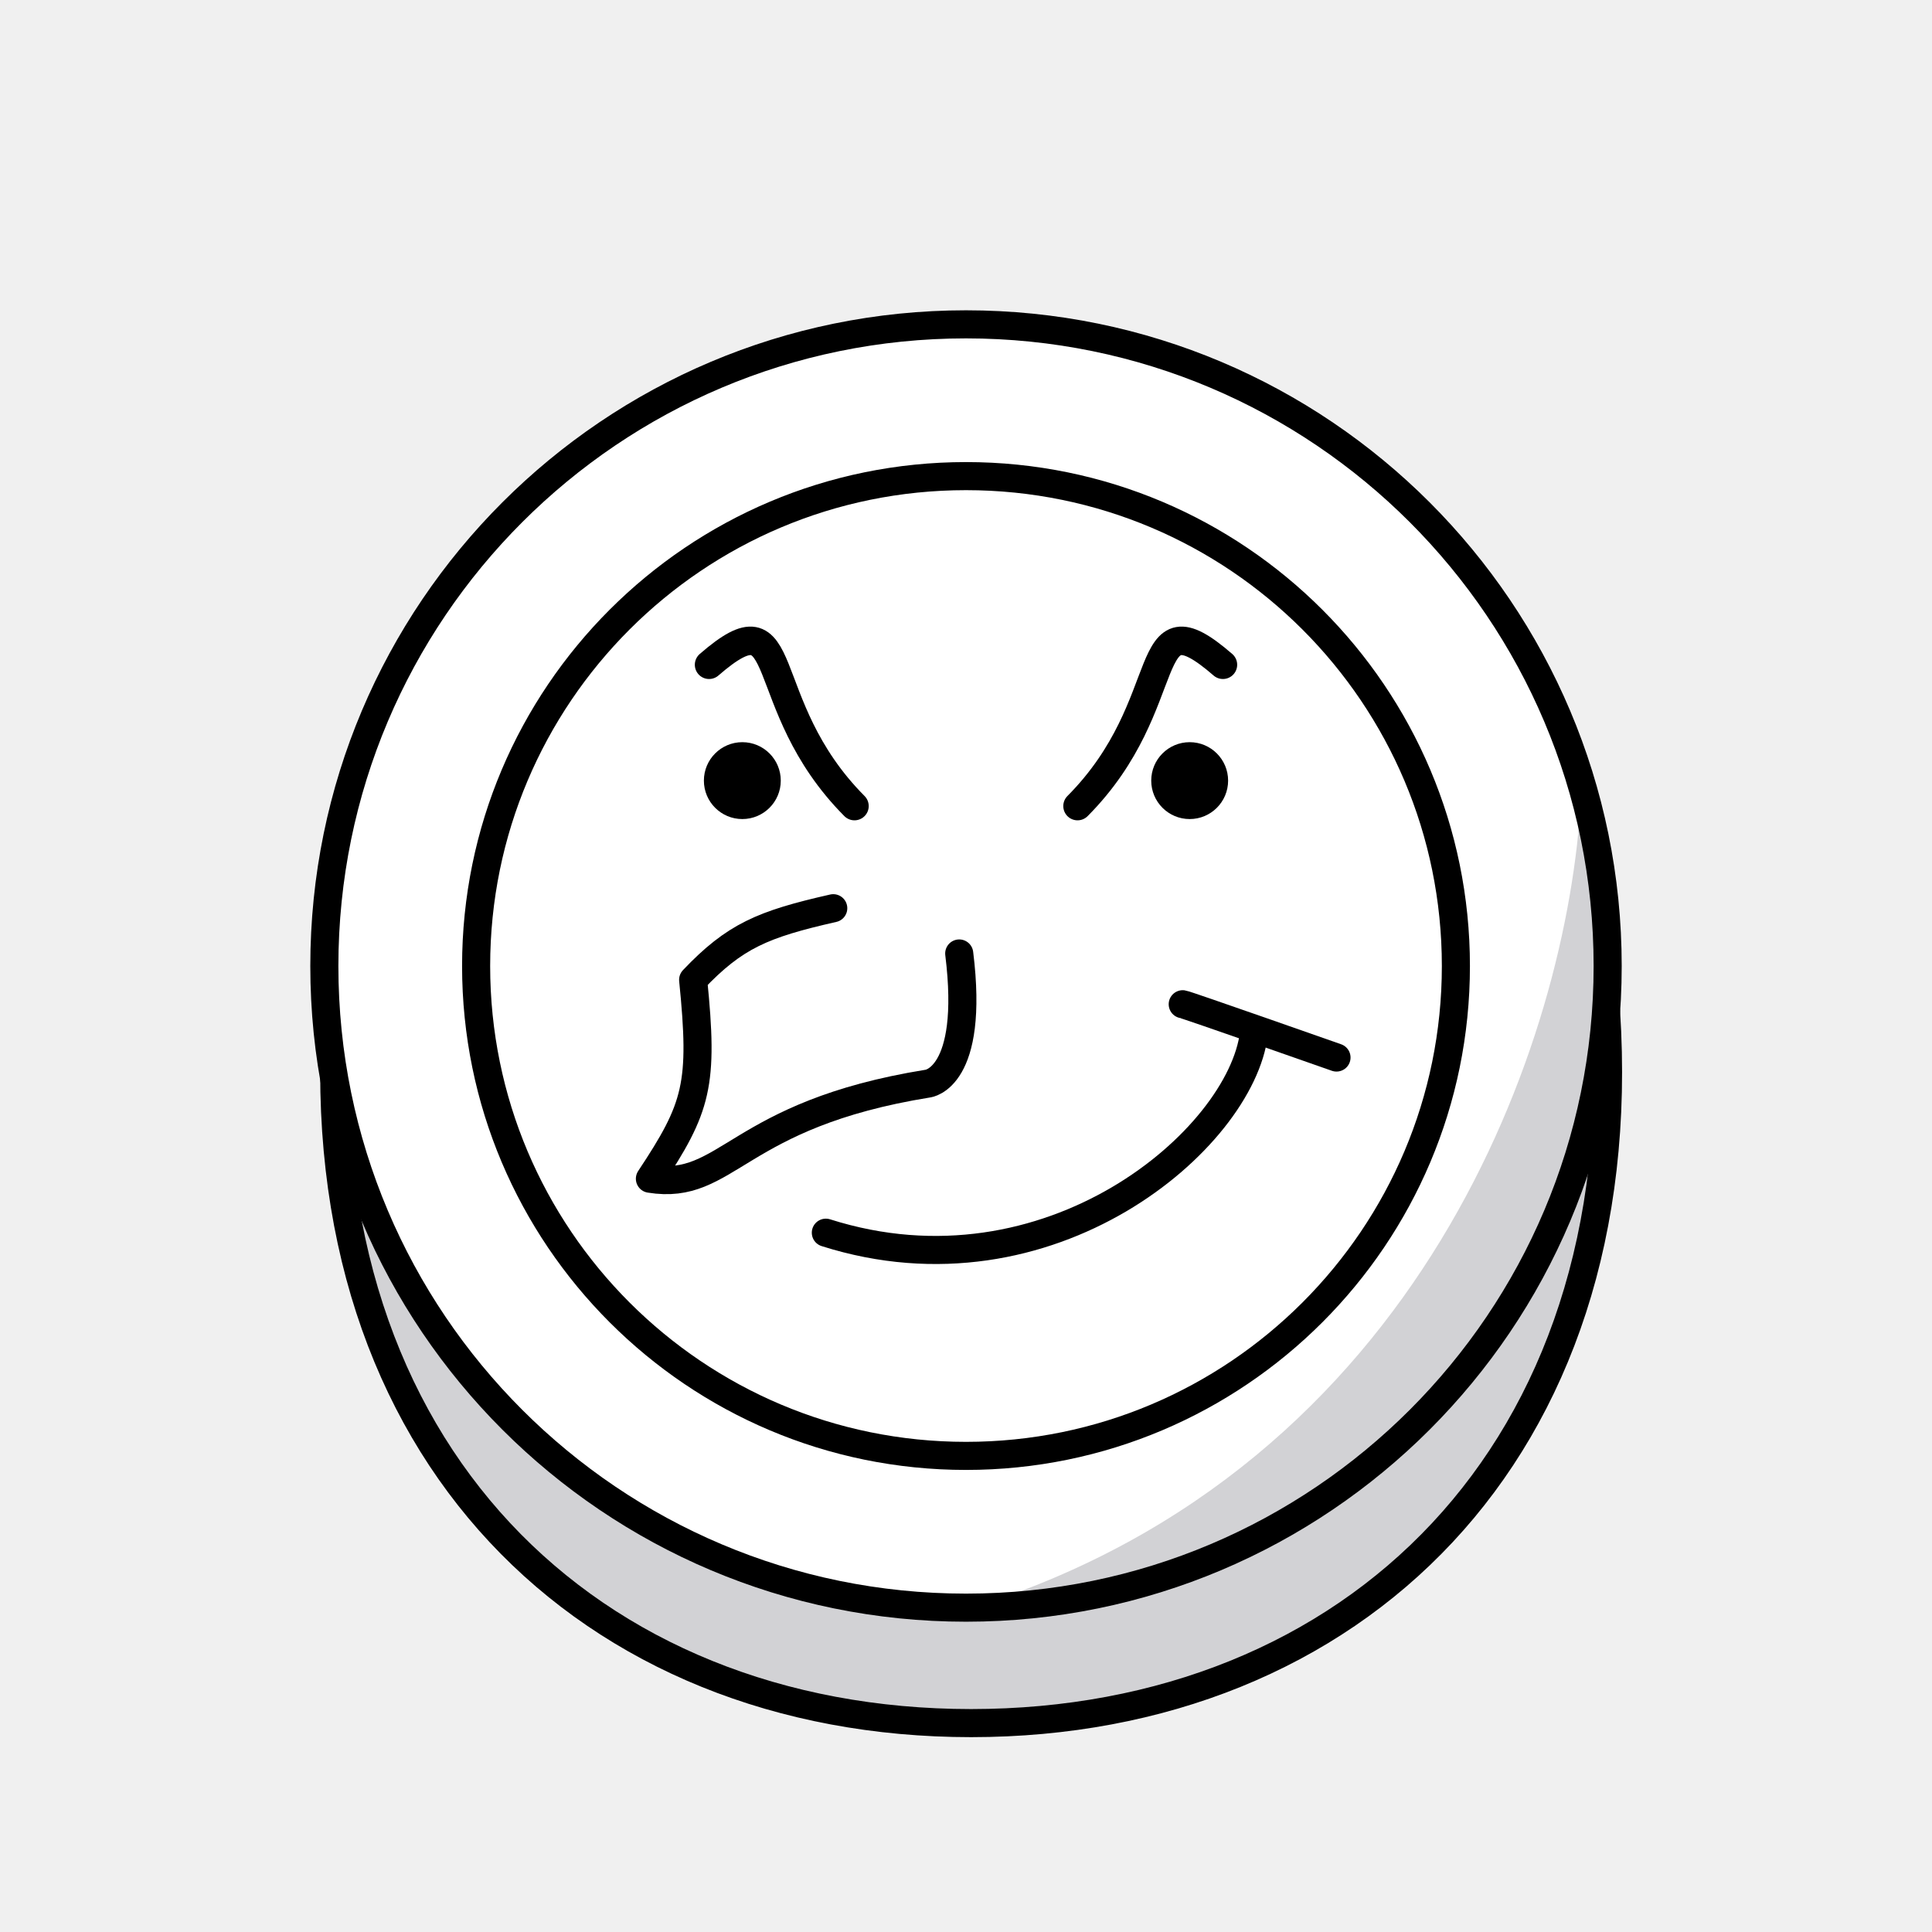
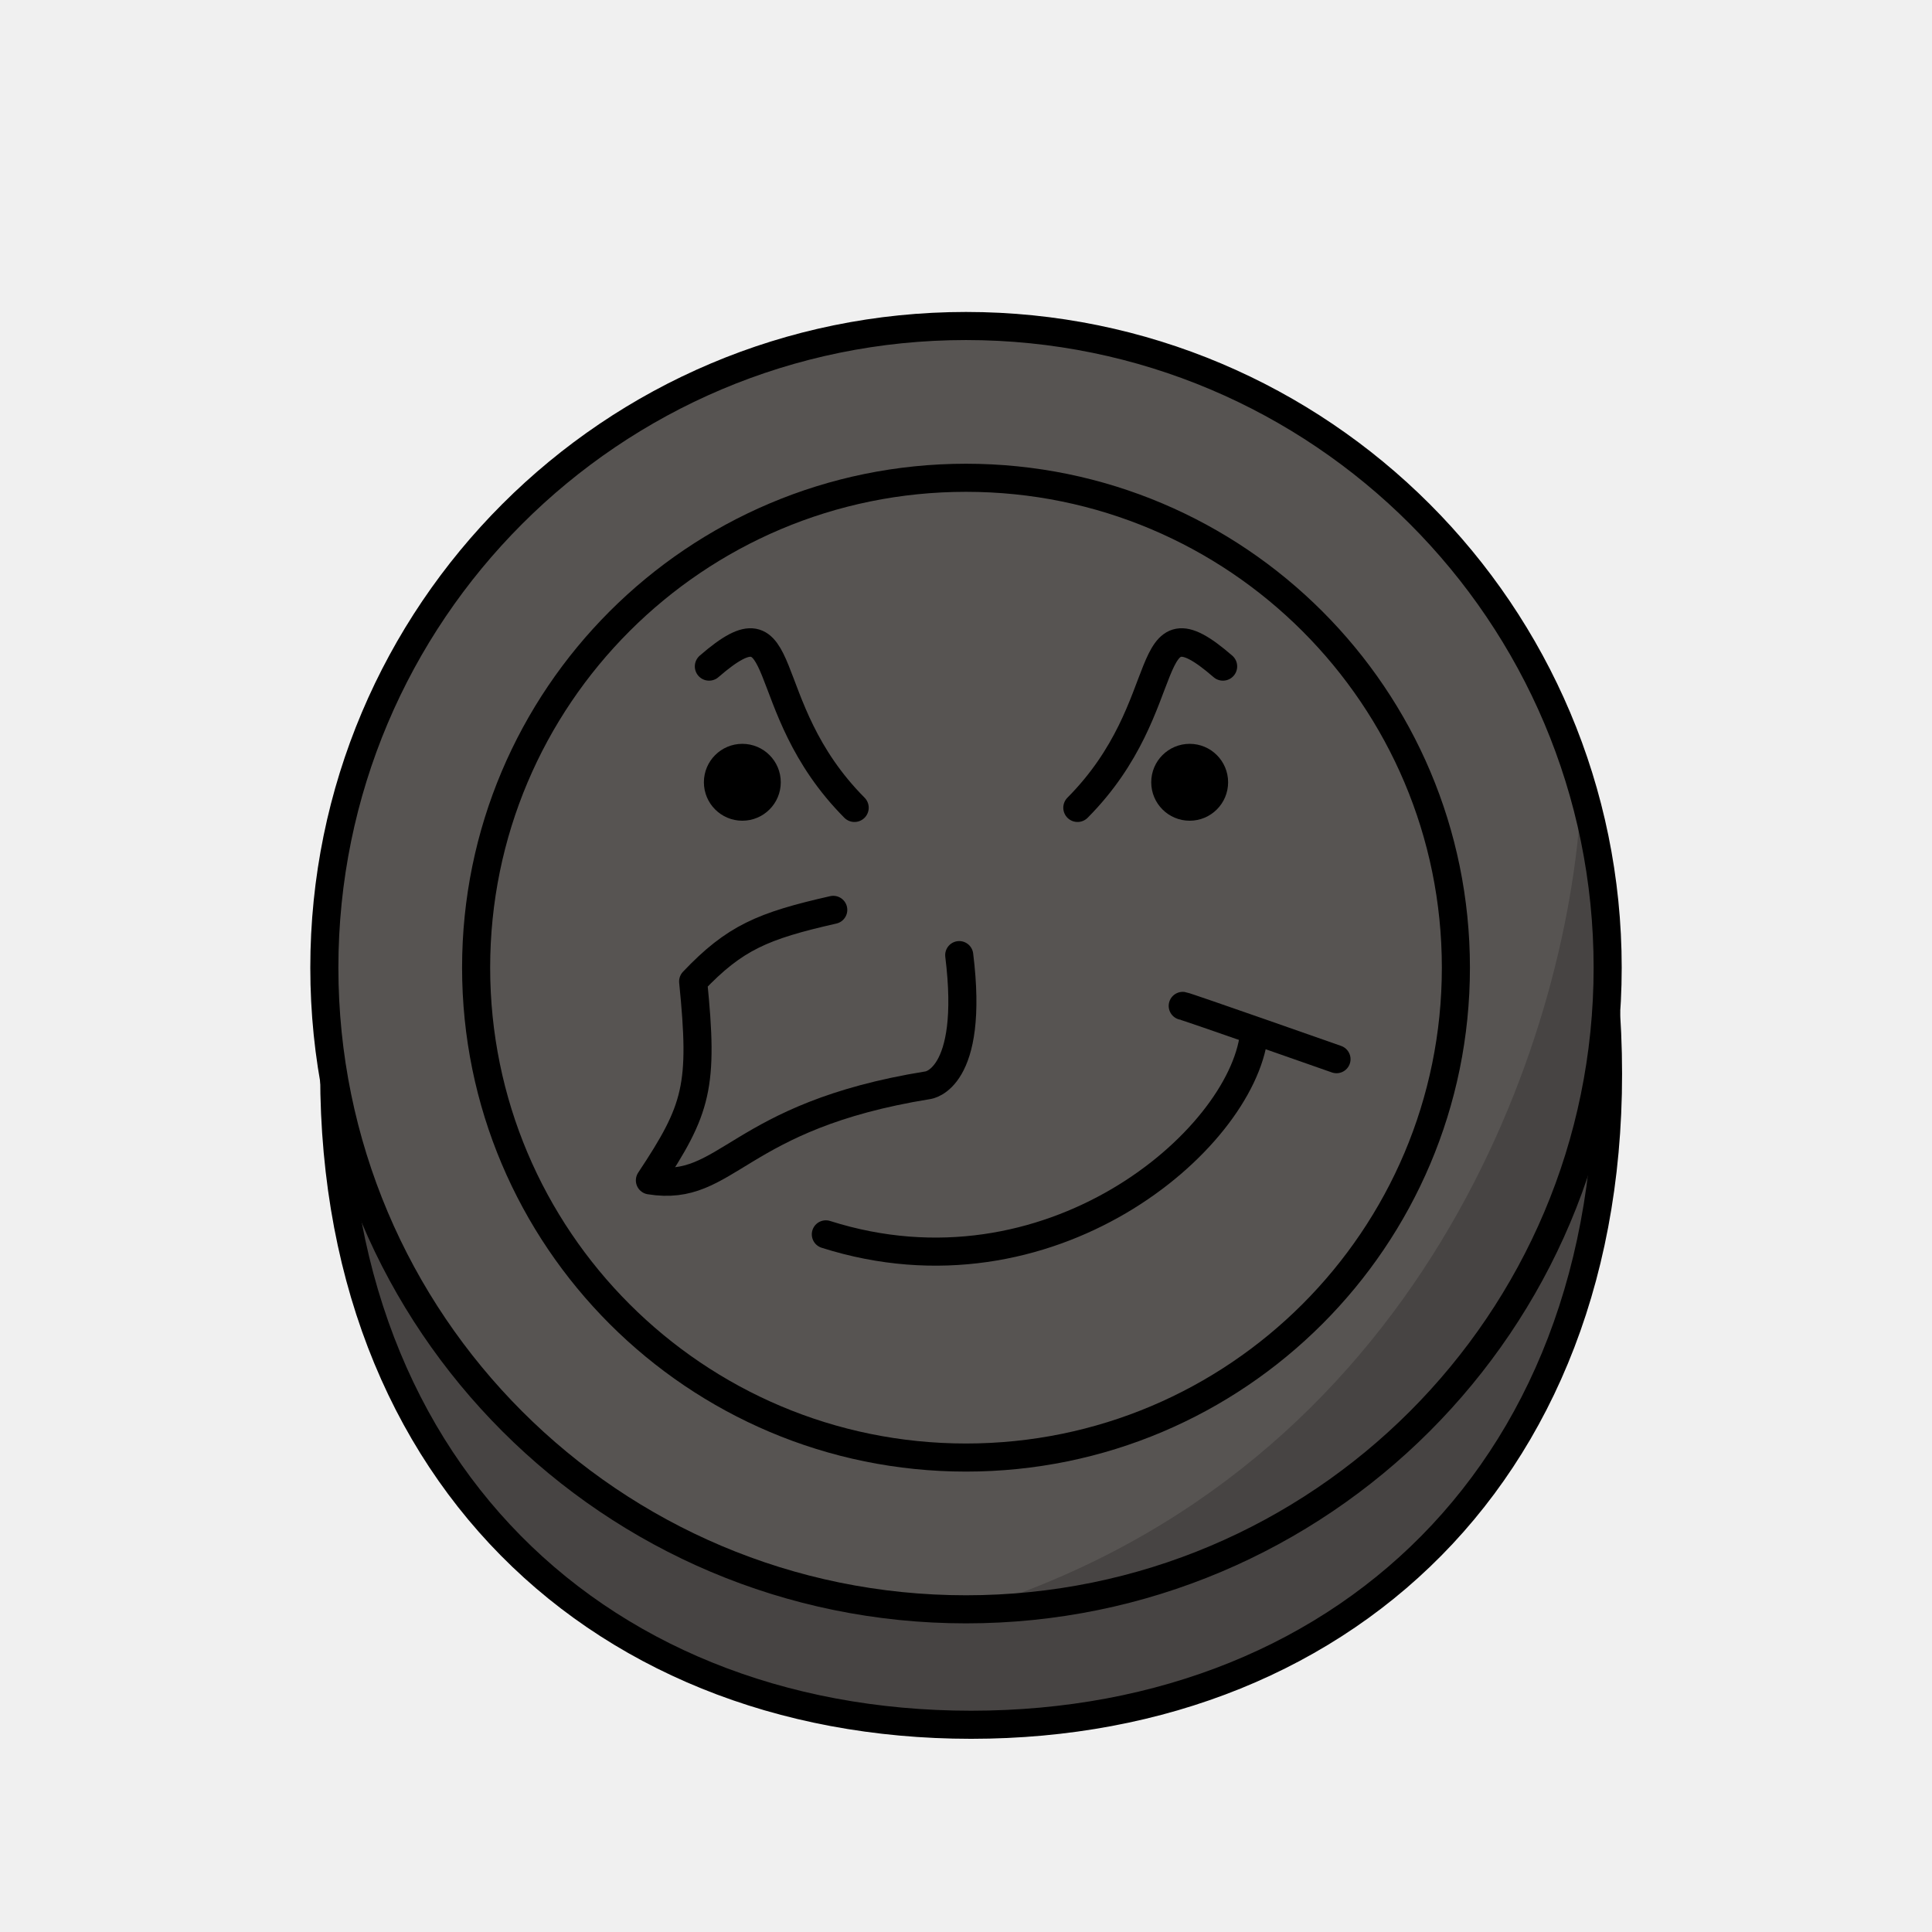
<svg xmlns="http://www.w3.org/2000/svg" width="688" height="688" viewBox="0 0 182.033 182.033" version="1.1" id="svg1" xml:space="preserve">
  <defs id="defs1" />
  <g id="layer1">
-     <path id="path1" d="m 31.682,94.216 c -2.714,41.58 23.886,67.068 59.819,67.077 h -4e-6 c 35.932,-0.009 62.533,-25.497 59.819,-67.077" style="fill:#d2d2d5;fill-opacity:1;stroke:#000000;stroke-width:2.646;stroke-linecap:round;stroke-dasharray:none;stroke-opacity:1" transform="matrix(-1,0,0,1,183.0009,1.058333)" />
-     <circle style="fill:#ffffff;fill-opacity:1;stroke:none;stroke-width:2.646;stroke-linecap:round;stroke-dasharray:none;stroke-opacity:1" id="path1-8-2" cx="91.017" cy="91.017" r="60.457" />
-     <path style="fill:#d2d2d5;fill-opacity:1;stroke:none;stroke-width:3.969;stroke-linecap:round;stroke-linejoin:round;stroke-dasharray:none;stroke-opacity:1" d="M 91.678,151.474 C 134.048,138.168 147.726,97.902 148.96,75.208 c 4.136,17.71 -0.54,47.74 -18.653,63.566 -12.494,8.692 -25.637,9.815 -38.629,12.7 z" id="path8" />
-     <circle style="fill-opacity:1;stroke:#000000;stroke-width:2.646;stroke-linecap:round;stroke-dasharray:none;stroke-opacity:1;fill:none" id="path1-8" cx="91.017" cy="91.017" r="60.457" />
-     <circle style="fill:#ffffff;fill-opacity:1;stroke:#000000;stroke-width:2.646;stroke-dasharray:none;stroke-opacity:1" id="path1-8-1" cx="91.017" cy="91.017" r="46.157" />
-     <g id="g4-2" transform="translate(36.85274,7.201882)">
+     <path id="path1" d="m 31.682,94.216 c -2.714,41.58 23.886,67.068 59.819,67.077 h -4e-6 c 35.932,-0.009 62.533,-25.497 59.819,-67.077" style="fill:#474443;fill-opacity:1;stroke:#000000;stroke-width:2.646;stroke-linecap:round;stroke-dasharray:none;stroke-opacity:1" transform="matrix(-1,0,0,1,183.0009,1.214293)" />
+     <circle style="fill:#575452;fill-opacity:1;stroke:none;stroke-width:2.646;stroke-linecap:round;stroke-dasharray:none;stroke-opacity:1" id="path1-8-2" cx="91.017" cy="91.173" r="60.457" />
+     <path style="fill:#474443;fill-opacity:1;stroke:none;stroke-width:3.969;stroke-linecap:round;stroke-linejoin:round;stroke-dasharray:none;stroke-opacity:1" d="M 91.678,151.63 C 134.048,138.324 147.726,98.058 148.96,75.364 c 4.136,17.71 -0.54,47.74 -18.653,63.566 -12.494,8.692 -25.637,9.815 -38.629,12.7 z" id="path8" />
+     <circle style="fill:none;fill-opacity:1;stroke:#000000;stroke-width:2.646;stroke-linecap:round;stroke-dasharray:none;stroke-opacity:1" id="path1-8" cx="91.017" cy="91.173" r="60.457" />
+     <circle style="fill:#575452;fill-opacity:1;stroke:#000000;stroke-width:2.646;stroke-dasharray:none;stroke-opacity:1" id="path1-8-1" cx="91.017" cy="91.173" r="46.157" />
+     <g id="g4-2" transform="translate(36.85274,7.357842)">
      <circle style="fill:#000000;fill-opacity:1;stroke:none;stroke-width:2.646;stroke-dasharray:none;stroke-opacity:1" id="path3-7" cx="75.238" cy="66.348" r="3.622" />
      <path style="fill:none;fill-opacity:1;stroke:#000000;stroke-width:2.686;stroke-linecap:round;stroke-dasharray:none;stroke-opacity:1" d="M 64.673,68.746 C 74.324,59.043 70.331,48.453 78.371,55.431" id="path4-6" />
    </g>
-     <g id="g4-2-4" transform="matrix(-1,0,0,1,145.1806,7.201882)">
+     <g id="g4-2-4" transform="matrix(-1,0,0,1,145.1806,7.357842)">
      <circle style="fill:#000000;fill-opacity:1;stroke:none;stroke-width:2.646;stroke-dasharray:none;stroke-opacity:1" id="path3-7-1" cx="75.238" cy="66.348" r="3.622" />
      <path style="fill:none;fill-opacity:1;stroke:#000000;stroke-width:2.686;stroke-linecap:round;stroke-dasharray:none;stroke-opacity:1" d="M 64.673,68.746 C 74.324,59.043 70.331,48.453 78.371,55.431" id="path4-6-1" />
    </g>
-     <g id="g8">
+     <g id="g8" transform="translate(0,0.1559604)">
      <path style="fill:none;fill-opacity:1;stroke:#000000;stroke-width:2.646;stroke-linecap:round;stroke-dasharray:none;stroke-opacity:1" d="m 77.811,116.145 c 21.079,6.703 39.111,-8.818 40.335,-18.768" id="path5" />
      <path style="fill:none;fill-opacity:1;stroke:#000000;stroke-width:2.646;stroke-linecap:round;stroke-dasharray:none;stroke-opacity:1" d="m 111.437,94.619 c 0.329,0.041 14.488,5.021 14.488,5.021" id="path6" />
    </g>
-     <path style="fill:none;fill-opacity:1;stroke:#000000;stroke-width:2.646;stroke-linecap:round;stroke-linejoin:round;stroke-dasharray:none;stroke-opacity:1" d="m 78.509,85.572 c -6.641,1.505 -9.282,2.618 -13.201,6.745 0.999,9.897 0.386,12.015 -4.074,18.743 7.386,1.193 8.075,-6.045 26.193,-8.964 0,0 4.416,-0.471 2.951,-12.26" id="path7" />
+     <path style="fill:none;fill-opacity:1;stroke:#000000;stroke-width:2.646;stroke-linecap:round;stroke-linejoin:round;stroke-dasharray:none;stroke-opacity:1" d="m 78.509,85.727 c -6.641,1.506 -9.282,2.618 -13.201,6.745 0.999,9.897 0.386,12.015 -4.074,18.743 7.386,1.193 8.075,-6.045 26.193,-8.964 0,0 4.416,-0.471 2.951,-12.26" id="path7" />
  </g>
</svg>
